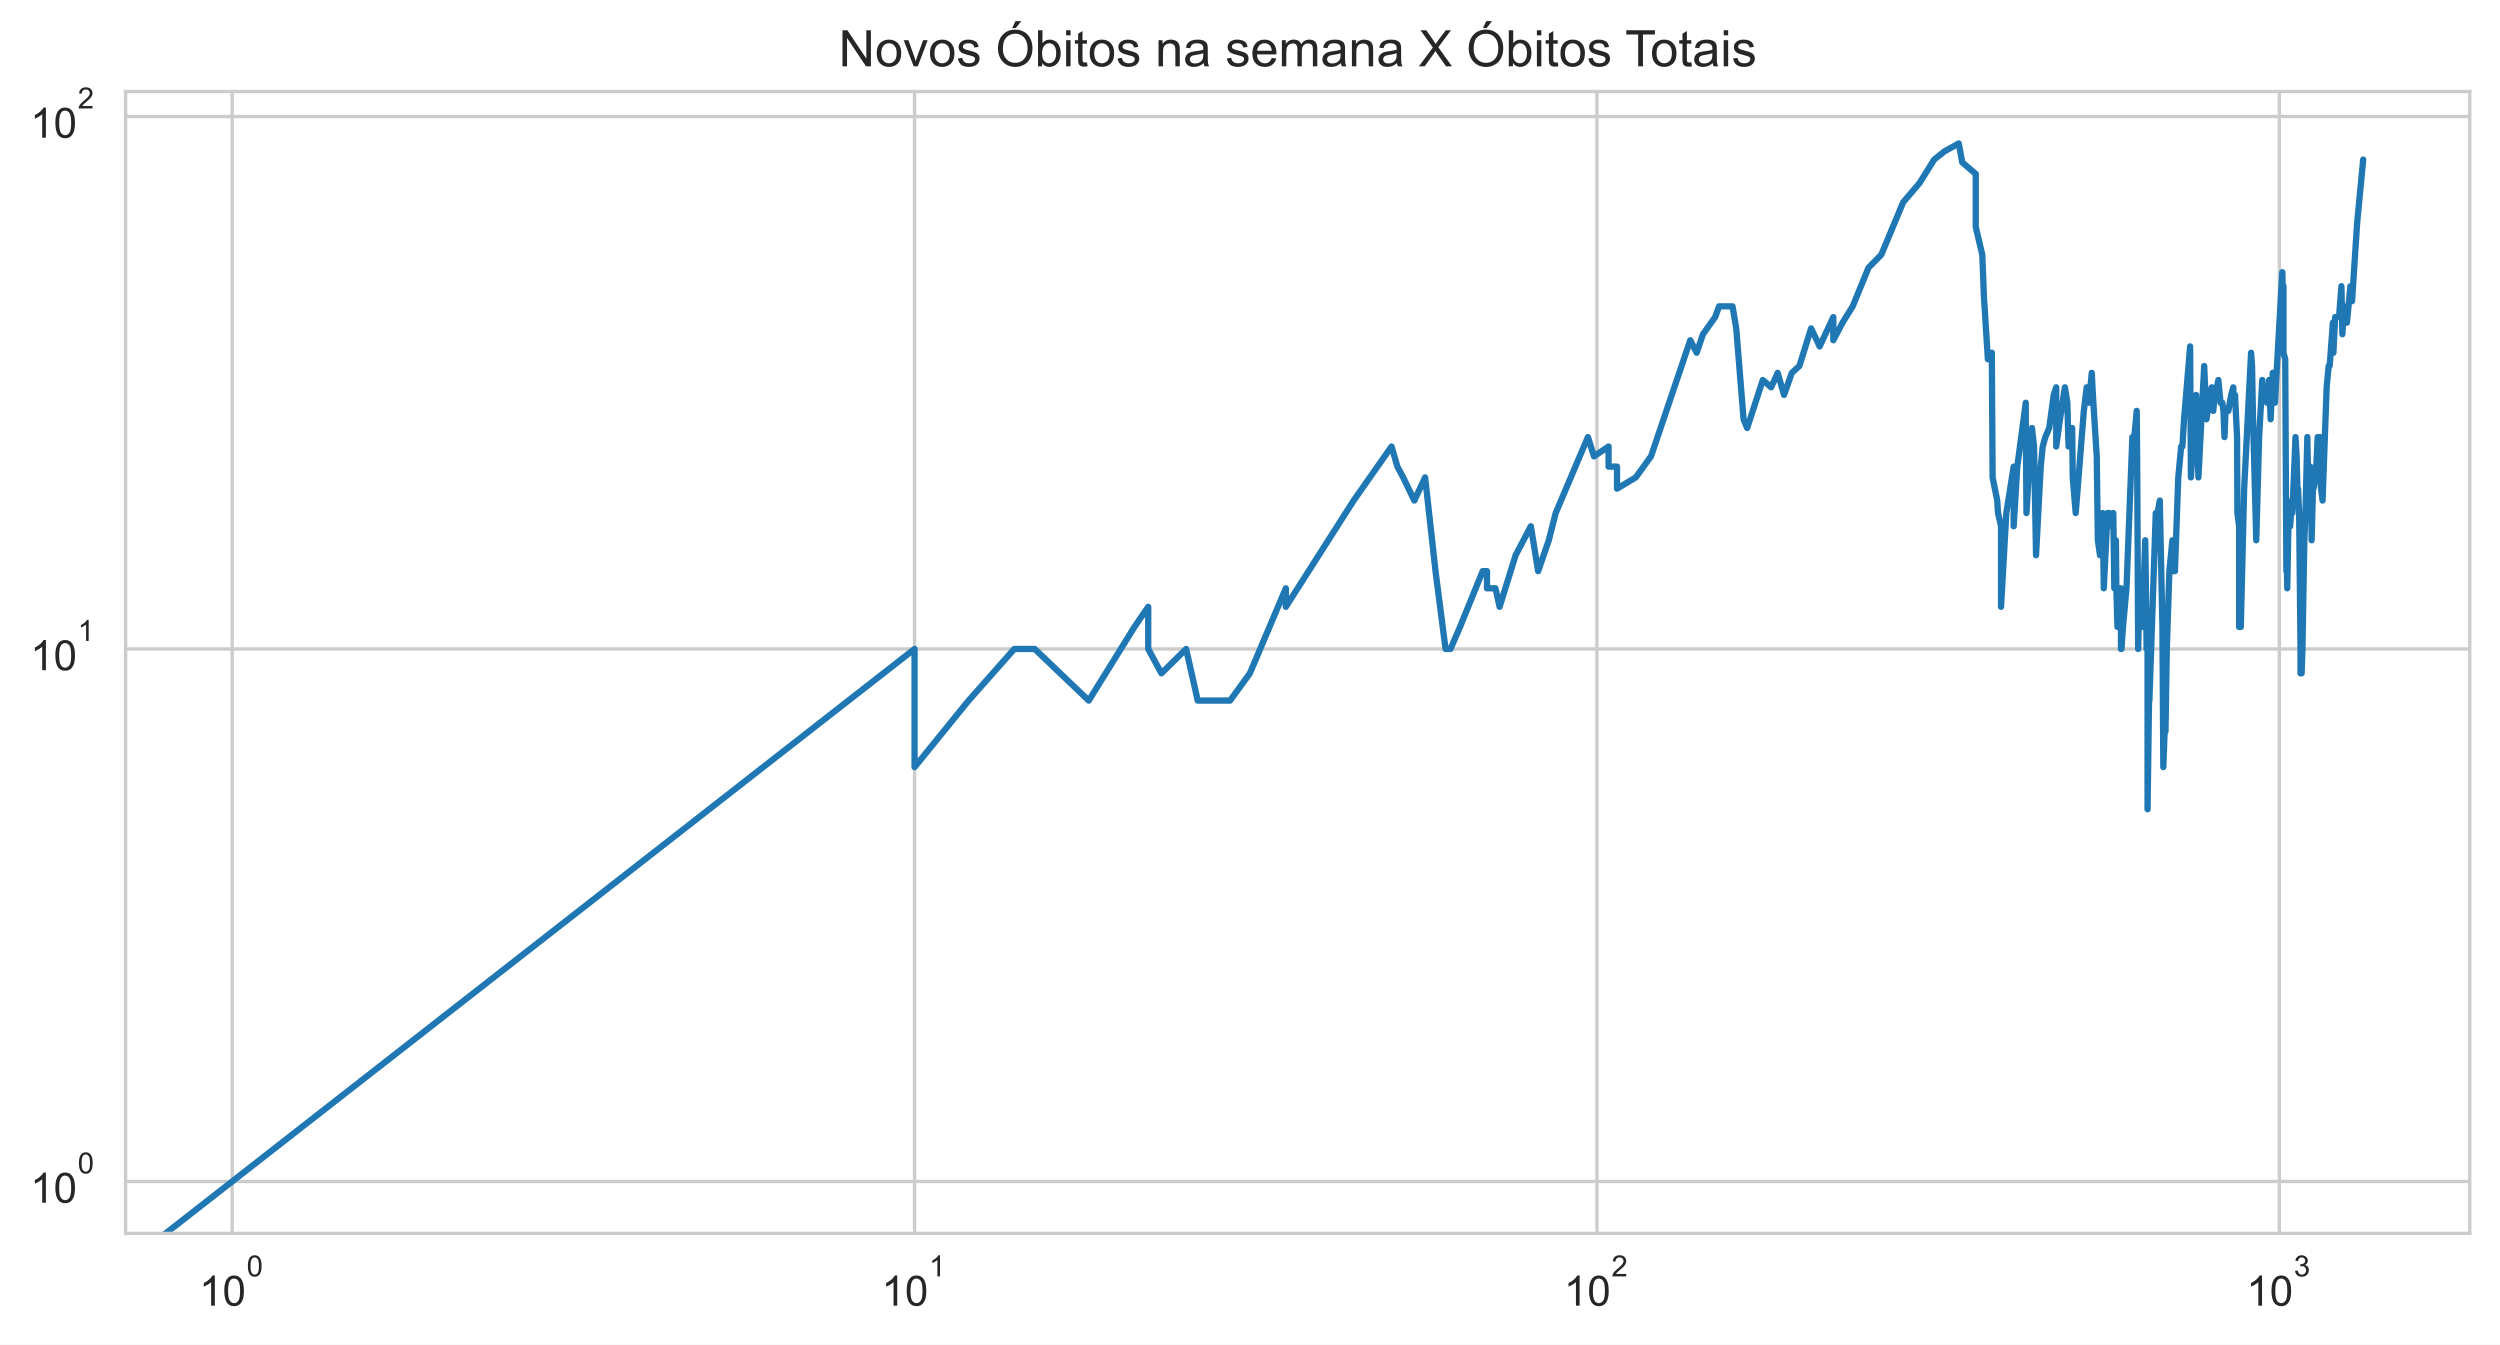
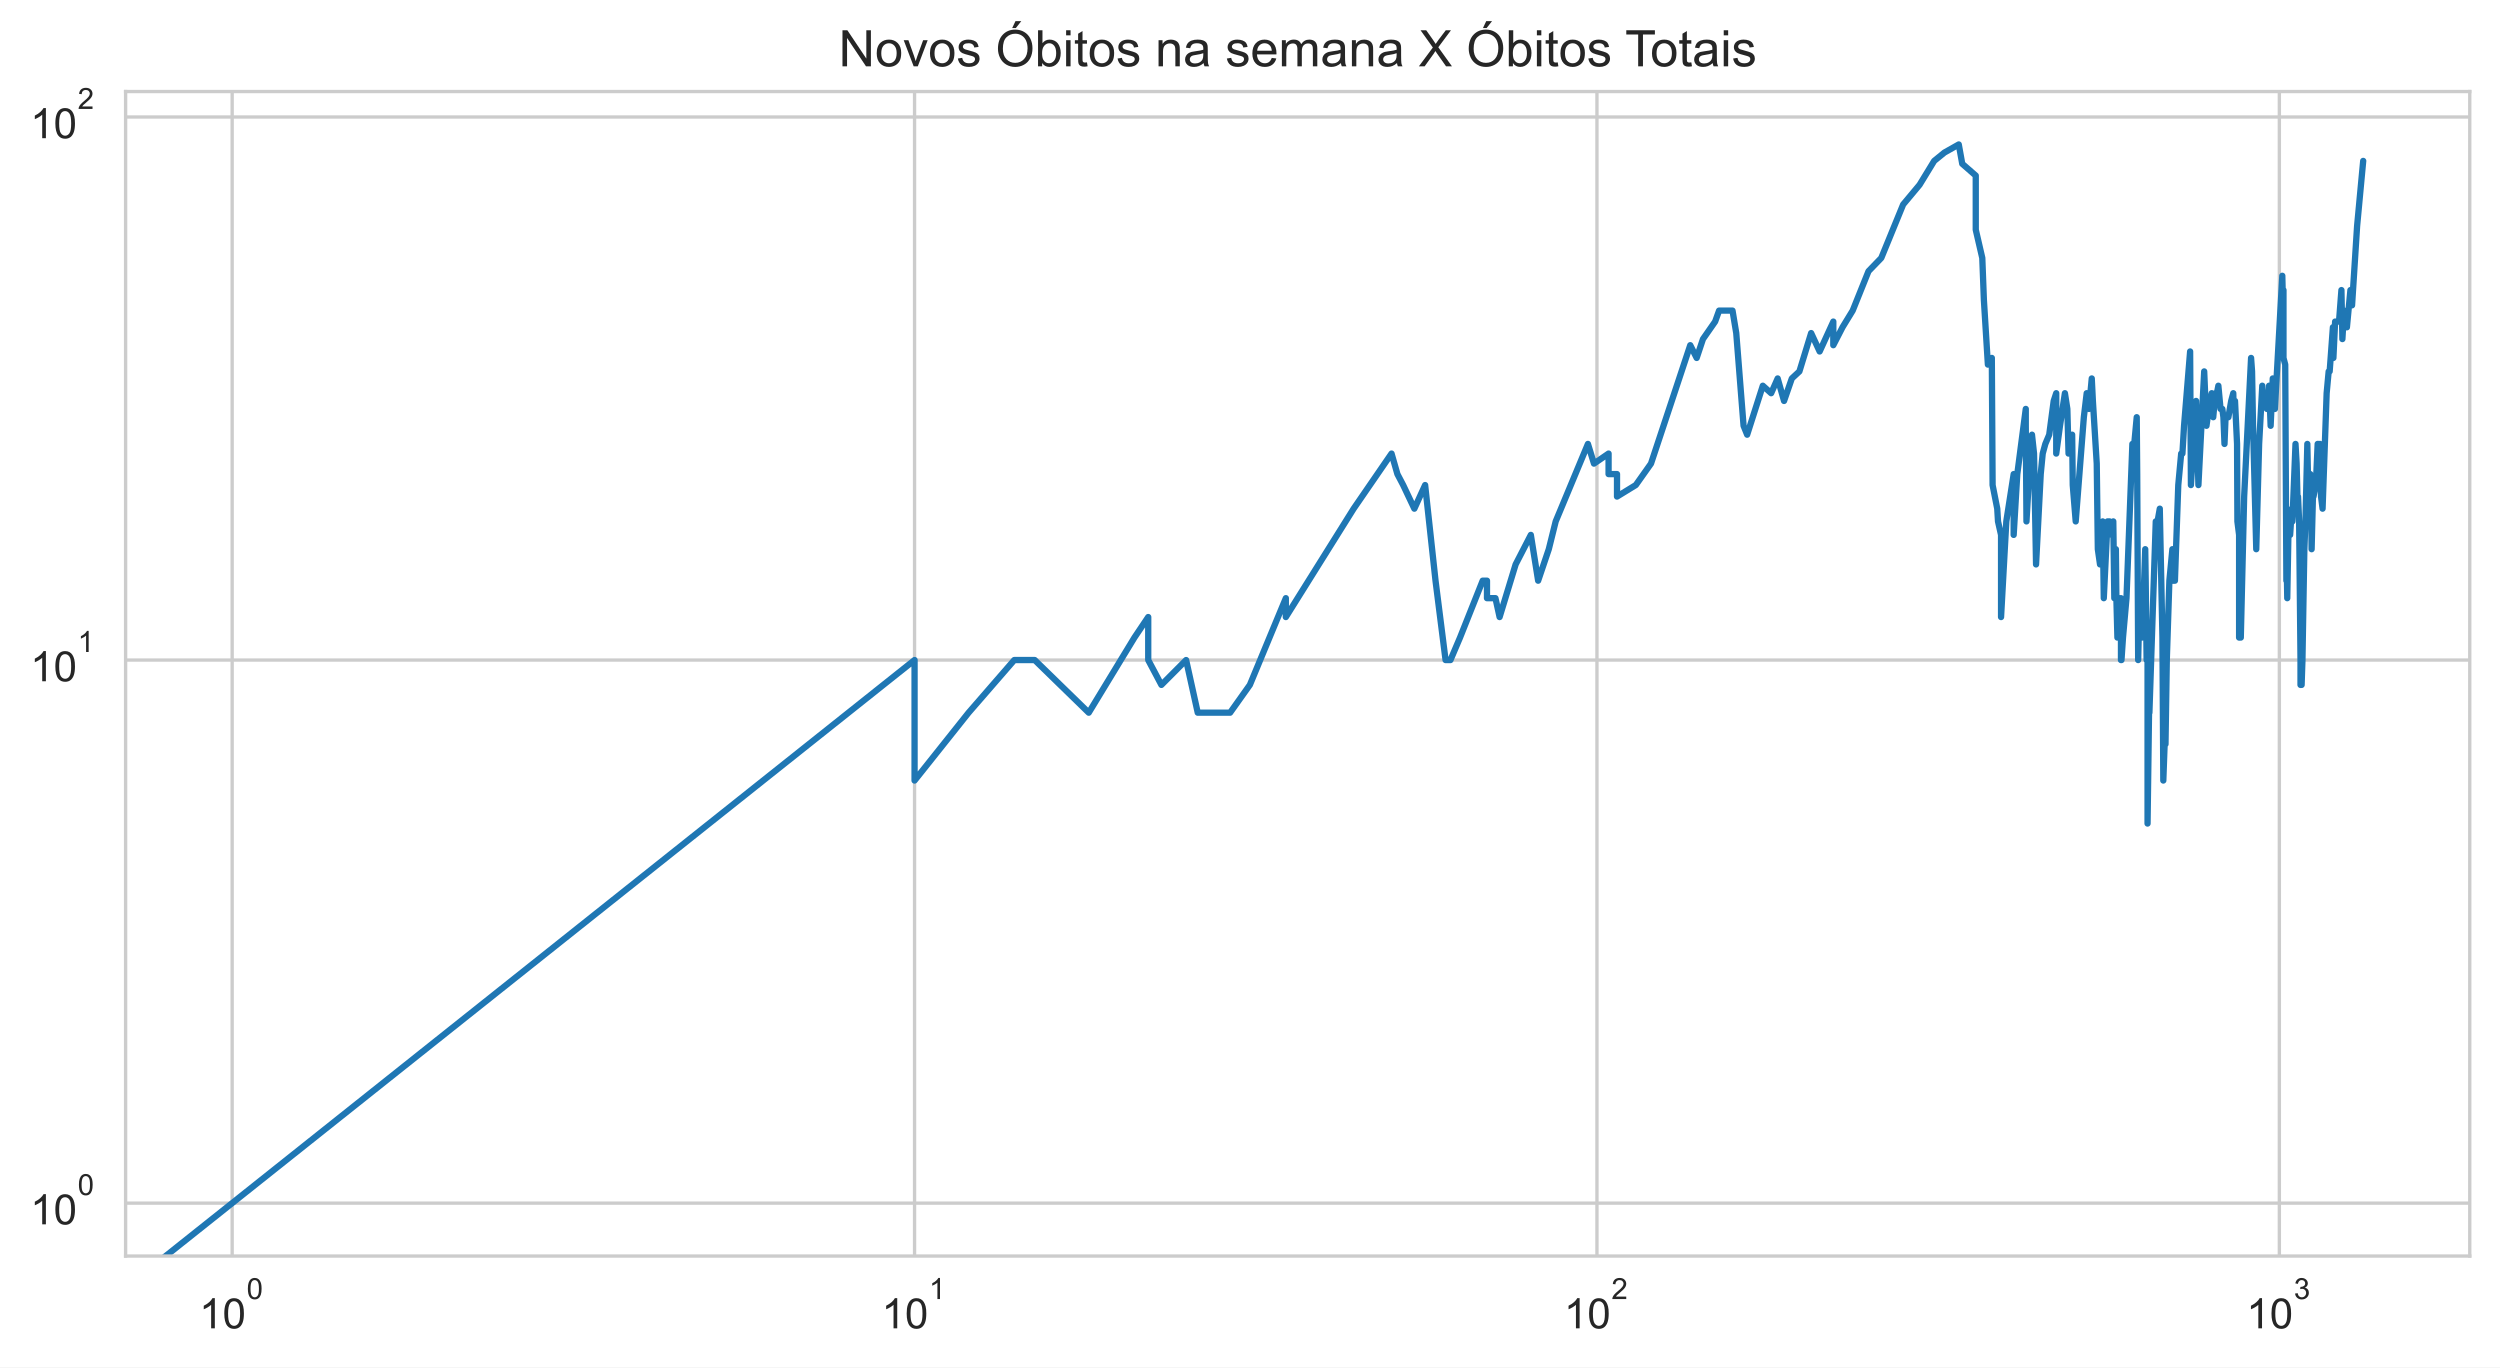
- <svg xmlns="http://www.w3.org/2000/svg" xmlns:xlink="http://www.w3.org/1999/xlink" height="320.089pt" version="1.1" viewBox="0 0 595.1 320.089" width="595.1pt">
+ <svg xmlns="http://www.w3.org/2000/svg" xmlns:xlink="http://www.w3.org/1999/xlink" height="325.489pt" version="1.1" viewBox="0 0 595.1 325.489" width="595.1pt">
  <defs>
    <style type="text/css">*{stroke-linecap:butt;stroke-linejoin:round;}</style>
  </defs>
  <g id="figure_1">
    <g id="patch_1">
-       <path d="M 0 320.089  L 595.1 320.089  L 595.1 0  L 0 0  z " style="fill:#ffffff;" />
+       <path d="M 0 325.489  L 595.1 325.489  L 595.1 0  L 0 0  z " style="fill:#ffffff;" />
    </g>
    <g id="axes_1">
      <g id="patch_2">
-         <path d="M 29.9 293.589  L 587.9 293.589  L 587.9 21.789  L 29.9 21.789  z " style="fill:#ffffff;" />
+         <path d="M 29.9 298.989  L 587.9 298.989  L 587.9 21.789  L 29.9 21.789  z " style="fill:#ffffff;" />
      </g>
      <g id="matplotlib.axis_1">
        <g id="xtick_1">
          <g id="line2d_1">
-             <path clip-path="url(#p72f9a978d4)" d="M 55.264 293.589  L 55.264 21.789  " style="fill:none;stroke:#cccccc;stroke-linecap:round;stroke-width:0.8;" />
+             <path clip-path="url(#pad757ed797)" d="M 55.264 298.989  L 55.264 21.789  " style="fill:none;stroke:#cccccc;stroke-linecap:round;stroke-width:0.8;" />
          </g>
          <g id="text_1">
-             <g style="fill:#262626;" transform="translate(47.41364 310.9019)scale(0.1 -0.1)">
+             <g style="fill:#262626;" transform="translate(47.41364 316.3019)scale(0.1 -0.1)">
              <defs>
                <path d="M 2384 0  L 1822 0  L 1822 3584  Q 1619 3391 1289 3197  Q 959 3003 697 2906  L 697 3450  Q 1169 3672 1522 3987  Q 1875 4303 2022 4600  L 2384 4600  L 2384 0  z " id="ArialMT-31" transform="scale(0.015625)" />
                <path d="M 266 2259  Q 266 3072 433 3567  Q 600 4063 929 4331  Q 1259 4600 1759 4600  Q 2128 4600 2406 4451  Q 2684 4303 2865 4023  Q 3047 3744 3150 3342  Q 3253 2941 3253 2259  Q 3253 1453 3087 958  Q 2922 463 2592 192  Q 2263 -78 1759 -78  Q 1097 -78 719 397  Q 266 969 266 2259  z M 844 2259  Q 844 1131 1108 757  Q 1372 384 1759 384  Q 2147 384 2411 759  Q 2675 1134 2675 2259  Q 2675 3391 2411 3762  Q 2147 4134 1753 4134  Q 1366 4134 1134 3806  Q 844 3388 844 2259  z " id="ArialMT-30" transform="scale(0.015625)" />
              </defs>
              <use transform="translate(0 0.99375)" xlink:href="#ArialMT-31" />
              <use transform="translate(55.61523 0.99375)" xlink:href="#ArialMT-30" />
              <use transform="translate(112.9728 70.6875)scale(0.7)" xlink:href="#ArialMT-30" />
            </g>
          </g>
        </g>
        <g id="xtick_2">
          <g id="line2d_2">
-             <path clip-path="url(#p72f9a978d4)" d="M 217.702 293.589  L 217.702 21.789  " style="fill:none;stroke:#cccccc;stroke-linecap:round;stroke-width:0.8;" />
+             <path clip-path="url(#pad757ed797)" d="M 217.702 298.989  L 217.702 21.789  " style="fill:none;stroke:#cccccc;stroke-linecap:round;stroke-width:0.8;" />
          </g>
          <g id="text_2">
-             <g style="fill:#262626;" transform="translate(209.8516 310.9019)scale(0.1 -0.1)">
+             <g style="fill:#262626;" transform="translate(209.8516 316.3019)scale(0.1 -0.1)">
              <use transform="translate(0 0.99375)" xlink:href="#ArialMT-31" />
              <use transform="translate(55.61523 0.99375)" xlink:href="#ArialMT-30" />
              <use transform="translate(112.9728 70.6875)scale(0.7)" xlink:href="#ArialMT-31" />
            </g>
          </g>
        </g>
        <g id="xtick_3">
          <g id="line2d_3">
-             <path clip-path="url(#p72f9a978d4)" d="M 380.14 293.589  L 380.14 21.789  " style="fill:none;stroke:#cccccc;stroke-linecap:round;stroke-width:0.8;" />
+             <path clip-path="url(#pad757ed797)" d="M 380.14 298.989  L 380.14 21.789  " style="fill:none;stroke:#cccccc;stroke-linecap:round;stroke-width:0.8;" />
          </g>
          <g id="text_3">
-             <g style="fill:#262626;" transform="translate(372.2895 310.9019)scale(0.1 -0.1)">
+             <g style="fill:#262626;" transform="translate(372.2895 316.3019)scale(0.1 -0.1)">
              <defs>
                <path d="M 3222 541  L 3222 0  L 194 0  Q 188 203 259 391  Q 375 700 629 1000  Q 884 1300 1366 1694  Q 2113 2306 2375 2664  Q 2638 3022 2638 3341  Q 2638 3675 2398 3904  Q 2159 4134 1775 4134  Q 1369 4134 1125 3890  Q 881 3647 878 3216  L 300 3275  Q 359 3922 746 4261  Q 1134 4600 1788 4600  Q 2447 4600 2831 4234  Q 3216 3869 3216 3328  Q 3216 3053 3103 2787  Q 2991 2522 2730 2228  Q 2469 1934 1863 1422  Q 1356 997 1212 845  Q 1069 694 975 541  L 3222 541  z " id="ArialMT-32" transform="scale(0.015625)" />
              </defs>
              <use transform="translate(0 0.99375)" xlink:href="#ArialMT-31" />
              <use transform="translate(55.61523 0.99375)" xlink:href="#ArialMT-30" />
              <use transform="translate(112.9728 70.6875)scale(0.7)" xlink:href="#ArialMT-32" />
            </g>
          </g>
        </g>
        <g id="xtick_4">
          <g id="line2d_4">
-             <path clip-path="url(#p72f9a978d4)" d="M 542.577 293.589  L 542.577 21.789  " style="fill:none;stroke:#cccccc;stroke-linecap:round;stroke-width:0.8;" />
+             <path clip-path="url(#pad757ed797)" d="M 542.577 298.989  L 542.577 21.789  " style="fill:none;stroke:#cccccc;stroke-linecap:round;stroke-width:0.8;" />
          </g>
          <g id="text_4">
-             <g style="fill:#262626;" transform="translate(534.7275 310.9019)scale(0.1 -0.1)">
+             <g style="fill:#262626;" transform="translate(534.7275 316.3019)scale(0.1 -0.1)">
              <defs>
                <path d="M 269 1209  L 831 1284  Q 928 806 1161 595  Q 1394 384 1728 384  Q 2125 384 2398 659  Q 2672 934 2672 1341  Q 2672 1728 2419 1979  Q 2166 2231 1775 2231  Q 1616 2231 1378 2169  L 1441 2663  Q 1497 2656 1531 2656  Q 1891 2656 2178 2843  Q 2466 3031 2466 3422  Q 2466 3731 2256 3934  Q 2047 4138 1716 4138  Q 1388 4138 1169 3931  Q 950 3725 888 3313  L 325 3413  Q 428 3978 793 4289  Q 1159 4600 1703 4600  Q 2078 4600 2393 4439  Q 2709 4278 2876 4000  Q 3044 3722 3044 3409  Q 3044 3113 2884 2869  Q 2725 2625 2413 2481  Q 2819 2388 3044 2092  Q 3269 1797 3269 1353  Q 3269 753 2831 336  Q 2394 -81 1725 -81  Q 1122 -81 723 278  Q 325 638 269 1209  z " id="ArialMT-33" transform="scale(0.015625)" />
              </defs>
              <use transform="translate(0 0.99375)" xlink:href="#ArialMT-31" />
              <use transform="translate(55.61523 0.99375)" xlink:href="#ArialMT-30" />
              <use transform="translate(112.9728 70.6875)scale(0.7)" xlink:href="#ArialMT-33" />
            </g>
          </g>
        </g>
        <g id="xtick_5" />
        <g id="xtick_6" />
        <g id="xtick_7" />
        <g id="xtick_8" />
        <g id="xtick_9" />
        <g id="xtick_10" />
        <g id="xtick_11" />
        <g id="xtick_12" />
        <g id="xtick_13" />
        <g id="xtick_14" />
        <g id="xtick_15" />
        <g id="xtick_16" />
        <g id="xtick_17" />
        <g id="xtick_18" />
        <g id="xtick_19" />
        <g id="xtick_20" />
        <g id="xtick_21" />
        <g id="xtick_22" />
        <g id="xtick_23" />
        <g id="xtick_24" />
        <g id="xtick_25" />
        <g id="xtick_26" />
        <g id="xtick_27" />
        <g id="xtick_28" />
        <g id="xtick_29" />
        <g id="xtick_30" />
        <g id="xtick_31" />
      </g>
      <g id="matplotlib.axis_2">
        <g id="ytick_1">
          <g id="line2d_5">
-             <path clip-path="url(#p72f9a978d4)" d="M 29.9 281.235  L 587.9 281.235  " style="fill:none;stroke:#cccccc;stroke-linecap:round;stroke-width:0.8;" />
+             <path clip-path="url(#pad757ed797)" d="M 29.9 286.389  L 587.9 286.389  " style="fill:none;stroke:#cccccc;stroke-linecap:round;stroke-width:0.8;" />
          </g>
          <g id="text_5">
-             <g style="fill:#262626;" transform="translate(7.2 286.3911)scale(0.1 -0.1)">
+             <g style="fill:#262626;" transform="translate(7.2 291.5456)scale(0.1 -0.1)">
              <use transform="translate(0 0.99375)" xlink:href="#ArialMT-31" />
              <use transform="translate(55.61523 0.99375)" xlink:href="#ArialMT-30" />
              <use transform="translate(112.9728 70.6875)scale(0.7)" xlink:href="#ArialMT-30" />
            </g>
          </g>
        </g>
        <g id="ytick_2">
          <g id="line2d_6">
-             <path clip-path="url(#p72f9a978d4)" d="M 29.9 154.482  L 587.9 154.482  " style="fill:none;stroke:#cccccc;stroke-linecap:round;stroke-width:0.8;" />
+             <path clip-path="url(#pad757ed797)" d="M 29.9 157.118  L 587.9 157.118  " style="fill:none;stroke:#cccccc;stroke-linecap:round;stroke-width:0.8;" />
          </g>
          <g id="text_6">
-             <g style="fill:#262626;" transform="translate(7.2 159.6381)scale(0.1 -0.1)">
+             <g style="fill:#262626;" transform="translate(7.2 162.2744)scale(0.1 -0.1)">
              <use transform="translate(0 0.99375)" xlink:href="#ArialMT-31" />
              <use transform="translate(55.61523 0.99375)" xlink:href="#ArialMT-30" />
              <use transform="translate(112.9728 70.6875)scale(0.7)" xlink:href="#ArialMT-31" />
            </g>
          </g>
        </g>
        <g id="ytick_3">
          <g id="line2d_7">
-             <path clip-path="url(#p72f9a978d4)" d="M 29.9 27.729  L 587.9 27.729  " style="fill:none;stroke:#cccccc;stroke-linecap:round;stroke-width:0.8;" />
+             <path clip-path="url(#pad757ed797)" d="M 29.9 27.847  L 587.9 27.847  " style="fill:none;stroke:#cccccc;stroke-linecap:round;stroke-width:0.8;" />
          </g>
          <g id="text_7">
-             <g style="fill:#262626;" transform="translate(7.2 32.8852)scale(0.1 -0.1)">
+             <g style="fill:#262626;" transform="translate(7.2 33.00321)scale(0.1 -0.1)">
              <use transform="translate(0 0.99375)" xlink:href="#ArialMT-31" />
              <use transform="translate(55.61523 0.99375)" xlink:href="#ArialMT-30" />
              <use transform="translate(112.9728 70.6875)scale(0.7)" xlink:href="#ArialMT-32" />
            </g>
          </g>
        </g>
        <g id="ytick_4" />
        <g id="ytick_5" />
        <g id="ytick_6" />
        <g id="ytick_7" />
        <g id="ytick_8" />
        <g id="ytick_9" />
        <g id="ytick_10" />
        <g id="ytick_11" />
        <g id="ytick_12" />
        <g id="ytick_13" />
        <g id="ytick_14" />
        <g id="ytick_15" />
        <g id="ytick_16" />
        <g id="ytick_17" />
        <g id="ytick_18" />
        <g id="ytick_19" />
        <g id="ytick_20" />
        <g id="ytick_21" />
      </g>
      <g id="line2d_8">
-         <path clip-path="url(#p72f9a978d4)" d="M 4.189 321.089  L 217.702 154.482  L 217.702 182.602  L 230.564 166.766  L 241.438 154.482  L 241.438 154.482  L 246.305 154.482  L 259.168 166.766  L 270.042 149.235  L 273.324 144.445  L 273.324 154.482  L 276.46 160.282  L 276.46 160.282  L 282.342 154.482  L 285.109 166.766  L 292.813 166.766  L 297.517 160.282  L 306.079 140.039  L 306.079 144.445  L 306.079 144.445  L 322.223 119.149  L 331.241 106.289  L 332.638 111.079  L 334.008 113.64  L 336.67 119.149  L 339.236 113.64  L 341.711 135.96  L 344.103 154.482  L 345.269 154.482  L 347.545 149.235  L 352.933 135.96  L 353.962 135.96  L 353.962 140.039  L 355.978 140.039  L 356.965 144.445  L 360.779 132.162  L 364.398 125.272  L 366.14 135.96  L 368.674 128.609  L 370.315 122.125  L 377.991 104.042  L 379.431 108.632  L 382.906 106.289  L 382.906 111.079  L 384.913 111.079  L 384.913 116.325  L 389.383 113.64  L 393.002 108.632  L 402.348 80.993  L 403.876 83.969  L 405.372 79.563  L 408.272 75.483  L 409.212 72.922  L 412.409 72.922  L 413.296 78.169  L 415.038 99.805  L 415.893 101.883  L 419.618 90.453  L 421.605 92.2  L 423.156 88.759  L 424.673 94.005  L 426.525 88.759  L 428.329 87.115  L 431.123 78.169  L 433.149 82.461  L 436.4 75.483  L 436.4 80.993  L 438.59 76.81  L 441.013 72.922  L 444.78 63.726  L 447.818 60.639  L 453.026 48.155  L 456.933 43.565  L 456.933 43.565  L 460.409 37.986  L 462.853 36.031  L 466.264 34.144  L 467.092 38.653  L 470.308 41.406  L 470.308 54.044  L 470.308 54.044  L 471.863 60.639  L 472.246 70.475  L 473.196 85.52  L 474.132 83.969  L 474.318 113.64  L 474.318 113.64  L 475.424 119.149  L 475.606 122.125  L 476.331 125.272  L 476.331 144.445  L 477.583 122.125  L 477.583 122.125  L 479.334 111.079  L 479.334 125.272  L 480.193 111.079  L 482.214 95.872  L 482.214 99.805  L 482.214 99.805  L 482.38 122.125  L 482.875 113.64  L 483.692 101.883  L 484.178 106.289  L 484.661 132.162  L 485.774 111.079  L 485.774 111.079  L 486.246 106.289  L 486.87 104.042  L 487.797 101.883  L 488.862 94.005  L 489.464 92.2  L 489.464 106.289  L 489.464 106.289  L 490.357 99.805  L 491.53 92.2  L 492.109 95.872  L 492.397 106.289  L 493.112 104.042  L 493.112 104.042  L 493.254 101.883  L 493.396 113.64  L 494.101 122.125  L 496.037 97.803  L 496.716 92.2  L 497.255 94.005  L 497.255 94.005  L 497.255 95.872  L 497.922 88.759  L 498.188 94.005  L 499.108 108.632  L 499.369 128.609  L 499.369 128.609  L 499.888 132.162  L 500.531 122.125  L 500.786 140.039  L 501.674 122.125  L 501.674 122.125  L 502.176 122.125  L 502.674 125.272  L 503.046 122.125  L 503.293 140.039  L 503.661 128.609  L 503.783 140.039  L 504.027 149.235  L 504.634 140.039  L 504.634 144.445  L 504.875 140.039  L 504.875 154.482  L 504.996 154.482  L 505.355 149.235  L 506.187 140.039  L 507.591 104.042  L 507.822 104.042  L 507.822 104.042  L 507.822 106.289  L 508.626 97.803  L 508.74 111.079  L 508.968 154.482  L 508.968 154.482  L 509.195 144.445  L 509.871 149.235  L 510.095 144.445  L 510.651 128.609  L 510.762 135.96  L 510.983 154.482  L 511.204 154.482  L 511.204 192.638  L 511.643 160.282  L 511.643 166.766  L 513.158 122.125  L 513.478 125.272  L 513.478 125.272  L 513.584 122.125  L 514.115 119.149  L 514.745 149.235  L 514.954 182.602  L 515.267 174.116  L 515.474 174.116  L 515.784 154.482  L 516.4 135.96  L 517.113 128.609  L 517.113 135.96  L 517.214 135.96  L 517.717 135.96  L 518.515 113.64  L 519.207 106.289  L 519.501 106.289  L 519.501 106.289  L 519.891 99.805  L 521.336 82.461  L 521.526 113.64  L 521.526 113.64  L 522.751 94.005  L 523.31 113.64  L 524.687 87.115  L 524.687 87.115  L 525.23 99.805  L 526.037 94.005  L 526.482 92.2  L 526.836 97.803  L 527.363 92.2  L 527.363 94.005  L 527.363 94.005  L 528.059 90.453  L 528.578 95.872  L 529.006 95.872  L 529.262 97.803  L 529.518 104.042  L 529.772 97.803  L 530.445 97.803  L 531.112 94.005  L 531.609 92.2  L 531.691 95.872  L 532.02 94.005  L 532.509 104.042  L 532.591 122.125  L 532.996 125.272  L 532.996 149.235  L 532.996 149.235  L 533.399 149.235  L 534.198 116.325  L 535.847 83.969  L 535.847 83.969  L 536.079 87.115  L 536.311 99.805  L 537.078 128.609  L 537.761 104.042  L 537.761 104.042  L 538.512 90.453  L 538.587 94.005  L 539.403 92.2  L 539.624 95.872  L 540.137 90.453  L 540.137 90.453  L 540.501 99.805  L 541.008 88.759  L 541.511 95.872  L 543.279 64.795  L 543.419 70.475  L 543.558 68.133  L 543.558 68.133  L 543.558 83.969  L 543.974 85.52  L 544.251 135.96  L 544.388 135.96  L 544.457 140.039  L 544.457 140.039  L 544.731 125.272  L 545.141 125.272  L 545.548 119.149  L 545.683 119.149  L 545.683 122.125  L 545.683 122.125  L 546.421 104.042  L 546.688 108.632  L 546.954 119.149  L 547.02 116.325  L 547.02 116.325  L 547.285 122.125  L 547.614 154.482  L 547.614 160.282  L 547.614 160.282  L 547.876 160.282  L 548.072 154.482  L 548.527 128.609  L 548.786 122.125  L 549.237 104.042  L 549.237 104.042  L 549.429 113.64  L 549.94 111.079  L 550.13 113.64  L 550.257 128.609  L 550.257 128.609  L 550.572 116.325  L 550.698 116.325  L 551.262 113.64  L 551.697 104.042  L 551.821 104.042  L 551.821 104.042  L 551.945 111.079  L 552.253 104.042  L 552.498 116.325  L 552.865 119.149  L 553.834 92.2  L 554.314 87.115  L 554.552 87.115  L 555.322 76.81  L 555.44 83.969  L 555.85 75.483  L 556.779 75.483  L 557.353 68.133  L 557.582 79.563  L 557.98 72.922  L 558.206 75.483  L 558.206 76.81  L 558.657 76.81  L 559.495 68.133  L 559.882 71.685  L 561.086 53.163  L 562.536 37.986  L 562.536 37.986  " style="fill:none;stroke:#1f77b4;stroke-linecap:round;stroke-width:1.5;" />
+         <path clip-path="url(#pad757ed797)" d="M 4.875 326.489  L 217.702 157.118  L 217.702 185.797  L 230.564 169.646  L 241.438 157.118  L 241.438 157.118  L 246.305 157.118  L 259.168 169.646  L 270.042 151.767  L 273.324 146.882  L 273.324 157.118  L 276.46 163.033  L 276.46 163.033  L 282.342 157.118  L 285.109 169.646  L 292.813 169.646  L 297.517 163.033  L 306.079 142.389  L 306.079 146.882  L 306.079 146.882  L 322.223 121.083  L 331.241 107.968  L 332.638 112.853  L 334.008 115.464  L 336.67 121.083  L 339.236 115.464  L 341.711 138.228  L 344.103 157.118  L 345.269 157.118  L 347.545 151.767  L 352.933 138.228  L 353.962 138.228  L 353.962 142.389  L 355.978 142.389  L 356.965 146.882  L 360.779 134.355  L 364.398 127.328  L 366.14 138.228  L 368.674 130.731  L 370.315 124.119  L 377.991 105.676  L 379.431 110.357  L 382.906 107.968  L 382.906 112.853  L 384.913 112.853  L 384.913 118.204  L 389.383 115.464  L 393.002 110.357  L 402.348 82.169  L 403.876 85.204  L 405.372 80.711  L 408.272 76.55  L 409.212 73.938  L 412.409 73.938  L 413.296 79.289  L 415.038 101.355  L 415.893 103.474  L 419.618 91.817  L 421.605 93.599  L 423.156 90.089  L 424.673 95.44  L 426.525 90.089  L 428.329 88.413  L 431.123 79.289  L 433.149 83.666  L 436.4 76.55  L 436.4 82.169  L 438.59 77.903  L 441.013 73.938  L 444.78 64.56  L 447.818 61.411  L 453.026 48.679  L 456.933 43.998  L 456.933 43.998  L 460.409 38.308  L 462.853 36.314  L 466.264 34.389  L 467.092 38.988  L 470.308 41.796  L 470.308 54.685  L 470.308 54.685  L 471.863 61.411  L 472.246 71.443  L 473.196 86.786  L 474.132 85.204  L 474.318 115.464  L 474.318 115.464  L 475.424 121.083  L 475.606 124.119  L 476.331 127.328  L 476.331 146.882  L 477.583 124.119  L 477.583 124.119  L 479.334 112.853  L 479.334 127.328  L 480.193 112.853  L 482.214 97.343  L 482.214 101.355  L 482.214 101.355  L 482.38 124.119  L 482.875 115.464  L 483.692 103.474  L 484.178 107.968  L 484.661 134.355  L 485.774 112.853  L 485.774 112.853  L 486.246 107.968  L 486.87 105.676  L 487.797 103.474  L 488.862 95.44  L 489.464 93.599  L 489.464 107.968  L 489.464 107.968  L 490.357 101.355  L 491.53 93.599  L 492.109 97.343  L 492.397 107.968  L 493.112 105.676  L 493.112 105.676  L 493.254 103.474  L 493.396 115.464  L 494.101 124.119  L 496.037 99.314  L 496.716 93.599  L 497.255 95.44  L 497.255 95.44  L 497.255 97.343  L 497.922 90.089  L 498.188 95.44  L 499.108 110.357  L 499.369 130.731  L 499.369 130.731  L 499.888 134.355  L 500.531 124.119  L 500.786 142.389  L 501.674 124.119  L 501.674 124.119  L 502.176 124.119  L 502.674 127.328  L 503.046 124.119  L 503.293 142.389  L 503.661 130.731  L 503.783 142.389  L 504.027 151.767  L 504.634 142.389  L 504.634 146.882  L 504.875 142.389  L 504.875 157.118  L 504.996 157.118  L 505.355 151.767  L 506.187 142.389  L 507.591 105.676  L 507.822 105.676  L 507.822 105.676  L 507.822 107.968  L 508.626 99.314  L 508.74 112.853  L 508.968 157.118  L 508.968 157.118  L 509.195 146.882  L 509.871 151.767  L 510.095 146.882  L 510.651 130.731  L 510.762 138.228  L 510.983 157.118  L 511.204 157.118  L 511.204 196.033  L 511.643 163.033  L 511.643 169.646  L 513.158 124.119  L 513.478 127.328  L 513.478 127.328  L 513.584 124.119  L 514.115 121.083  L 514.745 151.767  L 514.954 185.797  L 515.267 177.143  L 515.474 177.143  L 515.784 157.118  L 516.4 138.228  L 517.113 130.731  L 517.113 138.228  L 517.214 138.228  L 517.717 138.228  L 518.515 115.464  L 519.207 107.968  L 519.501 107.968  L 519.501 107.968  L 519.891 101.355  L 521.336 83.666  L 521.526 115.464  L 521.526 115.464  L 522.751 95.44  L 523.31 115.464  L 524.687 88.413  L 524.687 88.413  L 525.23 101.355  L 526.037 95.44  L 526.482 93.599  L 526.836 99.314  L 527.363 93.599  L 527.363 95.44  L 527.363 95.44  L 528.059 91.817  L 528.578 97.343  L 529.006 97.343  L 529.262 99.314  L 529.518 105.676  L 529.772 99.314  L 530.445 99.314  L 531.112 95.44  L 531.609 93.599  L 531.691 97.343  L 532.02 95.44  L 532.509 105.676  L 532.591 124.119  L 532.996 127.328  L 532.996 151.767  L 532.996 151.767  L 533.399 151.767  L 534.198 118.204  L 535.847 85.204  L 535.847 85.204  L 536.079 88.413  L 536.311 101.355  L 537.078 130.731  L 537.761 105.676  L 537.761 105.676  L 538.512 91.817  L 538.587 95.44  L 539.403 93.599  L 539.624 97.343  L 540.137 91.817  L 540.137 91.817  L 540.501 101.355  L 541.008 90.089  L 541.511 97.343  L 543.279 65.65  L 543.419 71.443  L 543.558 69.053  L 543.558 69.053  L 543.558 85.204  L 543.974 86.786  L 544.251 138.228  L 544.388 138.228  L 544.457 142.389  L 544.457 142.389  L 544.731 127.328  L 545.141 127.328  L 545.548 121.083  L 545.683 121.083  L 545.683 124.119  L 545.683 124.119  L 546.421 105.676  L 546.688 110.357  L 546.954 121.083  L 547.02 118.204  L 547.02 118.204  L 547.285 124.119  L 547.614 157.118  L 547.614 163.033  L 547.614 163.033  L 547.876 163.033  L 548.072 157.118  L 548.527 130.731  L 548.786 124.119  L 549.237 105.676  L 549.237 105.676  L 549.429 115.464  L 549.94 112.853  L 550.13 115.464  L 550.257 130.731  L 550.257 130.731  L 550.572 118.204  L 550.698 118.204  L 551.262 115.464  L 551.697 105.676  L 551.821 105.676  L 551.821 105.676  L 551.945 112.853  L 552.253 105.676  L 552.498 118.204  L 552.865 121.083  L 553.834 93.599  L 554.314 88.413  L 554.552 88.413  L 555.322 77.903  L 555.44 85.204  L 555.85 76.55  L 556.779 76.55  L 557.353 69.053  L 557.582 80.711  L 557.98 73.938  L 558.206 76.55  L 558.206 77.903  L 558.657 77.903  L 559.495 69.053  L 559.882 72.677  L 561.086 53.786  L 562.536 38.308  L 562.536 38.308  " style="fill:none;stroke:#1f77b4;stroke-linecap:round;stroke-width:1.5;" />
      </g>
      <g id="patch_3">
-         <path d="M 29.9 293.589  L 29.9 21.789  " style="fill:none;stroke:#cccccc;stroke-linecap:square;stroke-linejoin:miter;stroke-width:0.8;" />
+         <path d="M 29.9 298.989  L 29.9 21.789  " style="fill:none;stroke:#cccccc;stroke-linecap:square;stroke-linejoin:miter;stroke-width:0.8;" />
      </g>
      <g id="patch_4">
-         <path d="M 587.9 293.589  L 587.9 21.789  " style="fill:none;stroke:#cccccc;stroke-linecap:square;stroke-linejoin:miter;stroke-width:0.8;" />
+         <path d="M 587.9 298.989  L 587.9 21.789  " style="fill:none;stroke:#cccccc;stroke-linecap:square;stroke-linejoin:miter;stroke-width:0.8;" />
      </g>
      <g id="patch_5">
-         <path d="M 29.9 293.589  L 587.9 293.589  " style="fill:none;stroke:#cccccc;stroke-linecap:square;stroke-linejoin:miter;stroke-width:0.8;" />
+         <path d="M 29.9 298.989  L 587.9 298.989  " style="fill:none;stroke:#cccccc;stroke-linecap:square;stroke-linejoin:miter;stroke-width:0.8;" />
      </g>
      <g id="patch_6">
        <path d="M 29.9 21.789  L 587.9 21.789  " style="fill:none;stroke:#cccccc;stroke-linecap:square;stroke-linejoin:miter;stroke-width:0.8;" />
      </g>
      <g id="text_8">
        <g style="fill:#262626;" transform="translate(199.6278 15.78937)scale(0.12 -0.12)">
          <defs>
            <path d="M 488 0  L 488 4581  L 1109 4581  L 3516 984  L 3516 4581  L 4097 4581  L 4097 0  L 3475 0  L 1069 3600  L 1069 0  L 488 0  z " id="ArialMT-4e" transform="scale(0.015625)" />
            <path d="M 213 1659  Q 213 2581 725 3025  Q 1153 3394 1769 3394  Q 2453 3394 2887 2945  Q 3322 2497 3322 1706  Q 3322 1066 3130 698  Q 2938 331 2570 128  Q 2203 -75 1769 -75  Q 1072 -75 642 372  Q 213 819 213 1659  z M 791 1659  Q 791 1022 1069 705  Q 1347 388 1769 388  Q 2188 388 2466 706  Q 2744 1025 2744 1678  Q 2744 2294 2464 2611  Q 2184 2928 1769 2928  Q 1347 2928 1069 2612  Q 791 2297 791 1659  z " id="ArialMT-6f" transform="scale(0.015625)" />
            <path d="M 1344 0  L 81 3319  L 675 3319  L 1388 1331  Q 1503 1009 1600 663  Q 1675 925 1809 1294  L 2547 3319  L 3125 3319  L 1869 0  L 1344 0  z " id="ArialMT-76" transform="scale(0.015625)" />
            <path d="M 197 991  L 753 1078  Q 800 744 1014 566  Q 1228 388 1613 388  Q 2000 388 2187 545  Q 2375 703 2375 916  Q 2375 1106 2209 1216  Q 2094 1291 1634 1406  Q 1016 1563 777 1677  Q 538 1791 414 1992  Q 291 2194 291 2438  Q 291 2659 392 2848  Q 494 3038 669 3163  Q 800 3259 1026 3326  Q 1253 3394 1513 3394  Q 1903 3394 2198 3281  Q 2494 3169 2634 2976  Q 2775 2784 2828 2463  L 2278 2388  Q 2241 2644 2061 2787  Q 1881 2931 1553 2931  Q 1166 2931 1000 2803  Q 834 2675 834 2503  Q 834 2394 903 2306  Q 972 2216 1119 2156  Q 1203 2125 1616 2013  Q 2213 1853 2448 1751  Q 2684 1650 2818 1456  Q 2953 1263 2953 975  Q 2953 694 2789 445  Q 2625 197 2315 61  Q 2006 -75 1616 -75  Q 969 -75 630 194  Q 291 463 197 991  z " id="ArialMT-73" transform="scale(0.015625)" />
            <path id="ArialMT-20" transform="scale(0.015625)" />
            <path d="M 309 2231  Q 309 3372 921 4017  Q 1534 4663 2503 4663  Q 3138 4663 3647 4359  Q 4156 4056 4423 3514  Q 4691 2972 4691 2284  Q 4691 1588 4409 1038  Q 4128 488 3612 205  Q 3097 -78 2500 -78  Q 1853 -78 1343 234  Q 834 547 571 1087  Q 309 1628 309 2231  z M 934 2222  Q 934 1394 1379 917  Q 1825 441 2497 441  Q 3181 441 3623 922  Q 4066 1403 4066 2288  Q 4066 2847 3877 3264  Q 3688 3681 3323 3911  Q 2959 4141 2506 4141  Q 1863 4141 1398 3698  Q 934 3256 934 2222  z M 2116 4862  L 2531 5737  L 3269 5737  L 2581 4862  L 2116 4862  z " id="ArialMT-d3" transform="scale(0.015625)" />
            <path d="M 941 0  L 419 0  L 419 4581  L 981 4581  L 981 2947  Q 1338 3394 1891 3394  Q 2197 3394 2470 3270  Q 2744 3147 2920 2923  Q 3097 2700 3197 2384  Q 3297 2069 3297 1709  Q 3297 856 2875 390  Q 2453 -75 1863 -75  Q 1275 -75 941 416  L 941 0  z M 934 1684  Q 934 1088 1097 822  Q 1363 388 1816 388  Q 2184 388 2453 708  Q 2722 1028 2722 1663  Q 2722 2313 2464 2622  Q 2206 2931 1841 2931  Q 1472 2931 1203 2611  Q 934 2291 934 1684  z " id="ArialMT-62" transform="scale(0.015625)" />
            <path d="M 425 3934  L 425 4581  L 988 4581  L 988 3934  L 425 3934  z M 425 0  L 425 3319  L 988 3319  L 988 0  L 425 0  z " id="ArialMT-69" transform="scale(0.015625)" />
            <path d="M 1650 503  L 1731 6  Q 1494 -44 1306 -44  Q 1000 -44 831 53  Q 663 150 594 308  Q 525 466 525 972  L 525 2881  L 113 2881  L 113 3319  L 525 3319  L 525 4141  L 1084 4478  L 1084 3319  L 1650 3319  L 1650 2881  L 1084 2881  L 1084 941  Q 1084 700 1114 631  Q 1144 563 1211 522  Q 1278 481 1403 481  Q 1497 481 1650 503  z " id="ArialMT-74" transform="scale(0.015625)" />
            <path d="M 422 0  L 422 3319  L 928 3319  L 928 2847  Q 1294 3394 1984 3394  Q 2284 3394 2536 3286  Q 2788 3178 2913 3003  Q 3038 2828 3088 2588  Q 3119 2431 3119 2041  L 3119 0  L 2556 0  L 2556 2019  Q 2556 2363 2490 2533  Q 2425 2703 2258 2804  Q 2091 2906 1866 2906  Q 1506 2906 1245 2678  Q 984 2450 984 1813  L 984 0  L 422 0  z " id="ArialMT-6e" transform="scale(0.015625)" />
            <path d="M 2588 409  Q 2275 144 1986 34  Q 1697 -75 1366 -75  Q 819 -75 525 192  Q 231 459 231 875  Q 231 1119 342 1320  Q 453 1522 633 1644  Q 813 1766 1038 1828  Q 1203 1872 1538 1913  Q 2219 1994 2541 2106  Q 2544 2222 2544 2253  Q 2544 2597 2384 2738  Q 2169 2928 1744 2928  Q 1347 2928 1158 2789  Q 969 2650 878 2297  L 328 2372  Q 403 2725 575 2942  Q 747 3159 1072 3276  Q 1397 3394 1825 3394  Q 2250 3394 2515 3294  Q 2781 3194 2906 3042  Q 3031 2891 3081 2659  Q 3109 2516 3109 2141  L 3109 1391  Q 3109 606 3145 398  Q 3181 191 3288 0  L 2700 0  Q 2613 175 2588 409  z M 2541 1666  Q 2234 1541 1622 1453  Q 1275 1403 1131 1340  Q 988 1278 909 1158  Q 831 1038 831 891  Q 831 666 1001 516  Q 1172 366 1500 366  Q 1825 366 2078 508  Q 2331 650 2450 897  Q 2541 1088 2541 1459  L 2541 1666  z " id="ArialMT-61" transform="scale(0.015625)" />
            <path d="M 2694 1069  L 3275 997  Q 3138 488 2766 206  Q 2394 -75 1816 -75  Q 1088 -75 661 373  Q 234 822 234 1631  Q 234 2469 665 2931  Q 1097 3394 1784 3394  Q 2450 3394 2872 2941  Q 3294 2488 3294 1666  Q 3294 1616 3291 1516  L 816 1516  Q 847 969 1125 678  Q 1403 388 1819 388  Q 2128 388 2347 550  Q 2566 713 2694 1069  z M 847 1978  L 2700 1978  Q 2663 2397 2488 2606  Q 2219 2931 1791 2931  Q 1403 2931 1139 2672  Q 875 2413 847 1978  z " id="ArialMT-65" transform="scale(0.015625)" />
            <path d="M 422 0  L 422 3319  L 925 3319  L 925 2853  Q 1081 3097 1340 3245  Q 1600 3394 1931 3394  Q 2300 3394 2536 3241  Q 2772 3088 2869 2813  Q 3263 3394 3894 3394  Q 4388 3394 4653 3120  Q 4919 2847 4919 2278  L 4919 0  L 4359 0  L 4359 2091  Q 4359 2428 4304 2576  Q 4250 2725 4106 2815  Q 3963 2906 3769 2906  Q 3419 2906 3187 2673  Q 2956 2441 2956 1928  L 2956 0  L 2394 0  L 2394 2156  Q 2394 2531 2256 2718  Q 2119 2906 1806 2906  Q 1569 2906 1367 2781  Q 1166 2656 1075 2415  Q 984 2175 984 1722  L 984 0  L 422 0  z " id="ArialMT-6d" transform="scale(0.015625)" />
            <path d="M 28 0  L 1800 2388  L 238 4581  L 959 4581  L 1791 3406  Q 2050 3041 2159 2844  Q 2313 3094 2522 3366  L 3444 4581  L 4103 4581  L 2494 2422  L 4228 0  L 3478 0  L 2325 1634  Q 2228 1775 2125 1941  Q 1972 1691 1906 1597  L 756 0  L 28 0  z " id="ArialMT-58" transform="scale(0.015625)" />
            <path d="M 1659 0  L 1659 4041  L 150 4041  L 150 4581  L 3781 4581  L 3781 4041  L 2266 4041  L 2266 0  L 1659 0  z " id="ArialMT-54" transform="scale(0.015625)" />
          </defs>
          <use xlink:href="#ArialMT-4e" />
          <use x="72.217" xlink:href="#ArialMT-6f" />
          <use x="127.832" xlink:href="#ArialMT-76" />
          <use x="177.832" xlink:href="#ArialMT-6f" />
          <use x="233.447" xlink:href="#ArialMT-73" />
          <use x="283.447" xlink:href="#ArialMT-20" />
          <use x="311.23" xlink:href="#ArialMT-d3" />
          <use x="389.014" xlink:href="#ArialMT-62" />
          <use x="444.629" xlink:href="#ArialMT-69" />
          <use x="466.846" xlink:href="#ArialMT-74" />
          <use x="494.629" xlink:href="#ArialMT-6f" />
          <use x="550.244" xlink:href="#ArialMT-73" />
          <use x="600.244" xlink:href="#ArialMT-20" />
          <use x="628.027" xlink:href="#ArialMT-6e" />
          <use x="683.643" xlink:href="#ArialMT-61" />
          <use x="739.258" xlink:href="#ArialMT-20" />
          <use x="767.041" xlink:href="#ArialMT-73" />
          <use x="817.041" xlink:href="#ArialMT-65" />
          <use x="872.656" xlink:href="#ArialMT-6d" />
          <use x="955.957" xlink:href="#ArialMT-61" />
          <use x="1011.572" xlink:href="#ArialMT-6e" />
          <use x="1067.188" xlink:href="#ArialMT-61" />
          <use x="1122.803" xlink:href="#ArialMT-20" />
          <use x="1150.586" xlink:href="#ArialMT-58" />
          <use x="1217.285" xlink:href="#ArialMT-20" />
          <use x="1245.068" xlink:href="#ArialMT-d3" />
          <use x="1322.852" xlink:href="#ArialMT-62" />
          <use x="1378.467" xlink:href="#ArialMT-69" />
          <use x="1400.684" xlink:href="#ArialMT-74" />
          <use x="1428.467" xlink:href="#ArialMT-6f" />
          <use x="1484.082" xlink:href="#ArialMT-73" />
          <use x="1534.082" xlink:href="#ArialMT-20" />
          <use x="1560.115" xlink:href="#ArialMT-54" />
          <use x="1610.074" xlink:href="#ArialMT-6f" />
          <use x="1665.689" xlink:href="#ArialMT-74" />
          <use x="1693.473" xlink:href="#ArialMT-61" />
          <use x="1749.088" xlink:href="#ArialMT-69" />
          <use x="1771.305" xlink:href="#ArialMT-73" />
        </g>
      </g>
    </g>
  </g>
  <defs>
-     <clipPath id="p72f9a978d4">
-       <rect height="271.8" width="558" x="29.9" y="21.789" />
+     <clipPath id="pad757ed797">
+       <rect height="277.2" width="558" x="29.9" y="21.789" />
    </clipPath>
  </defs>
</svg>
